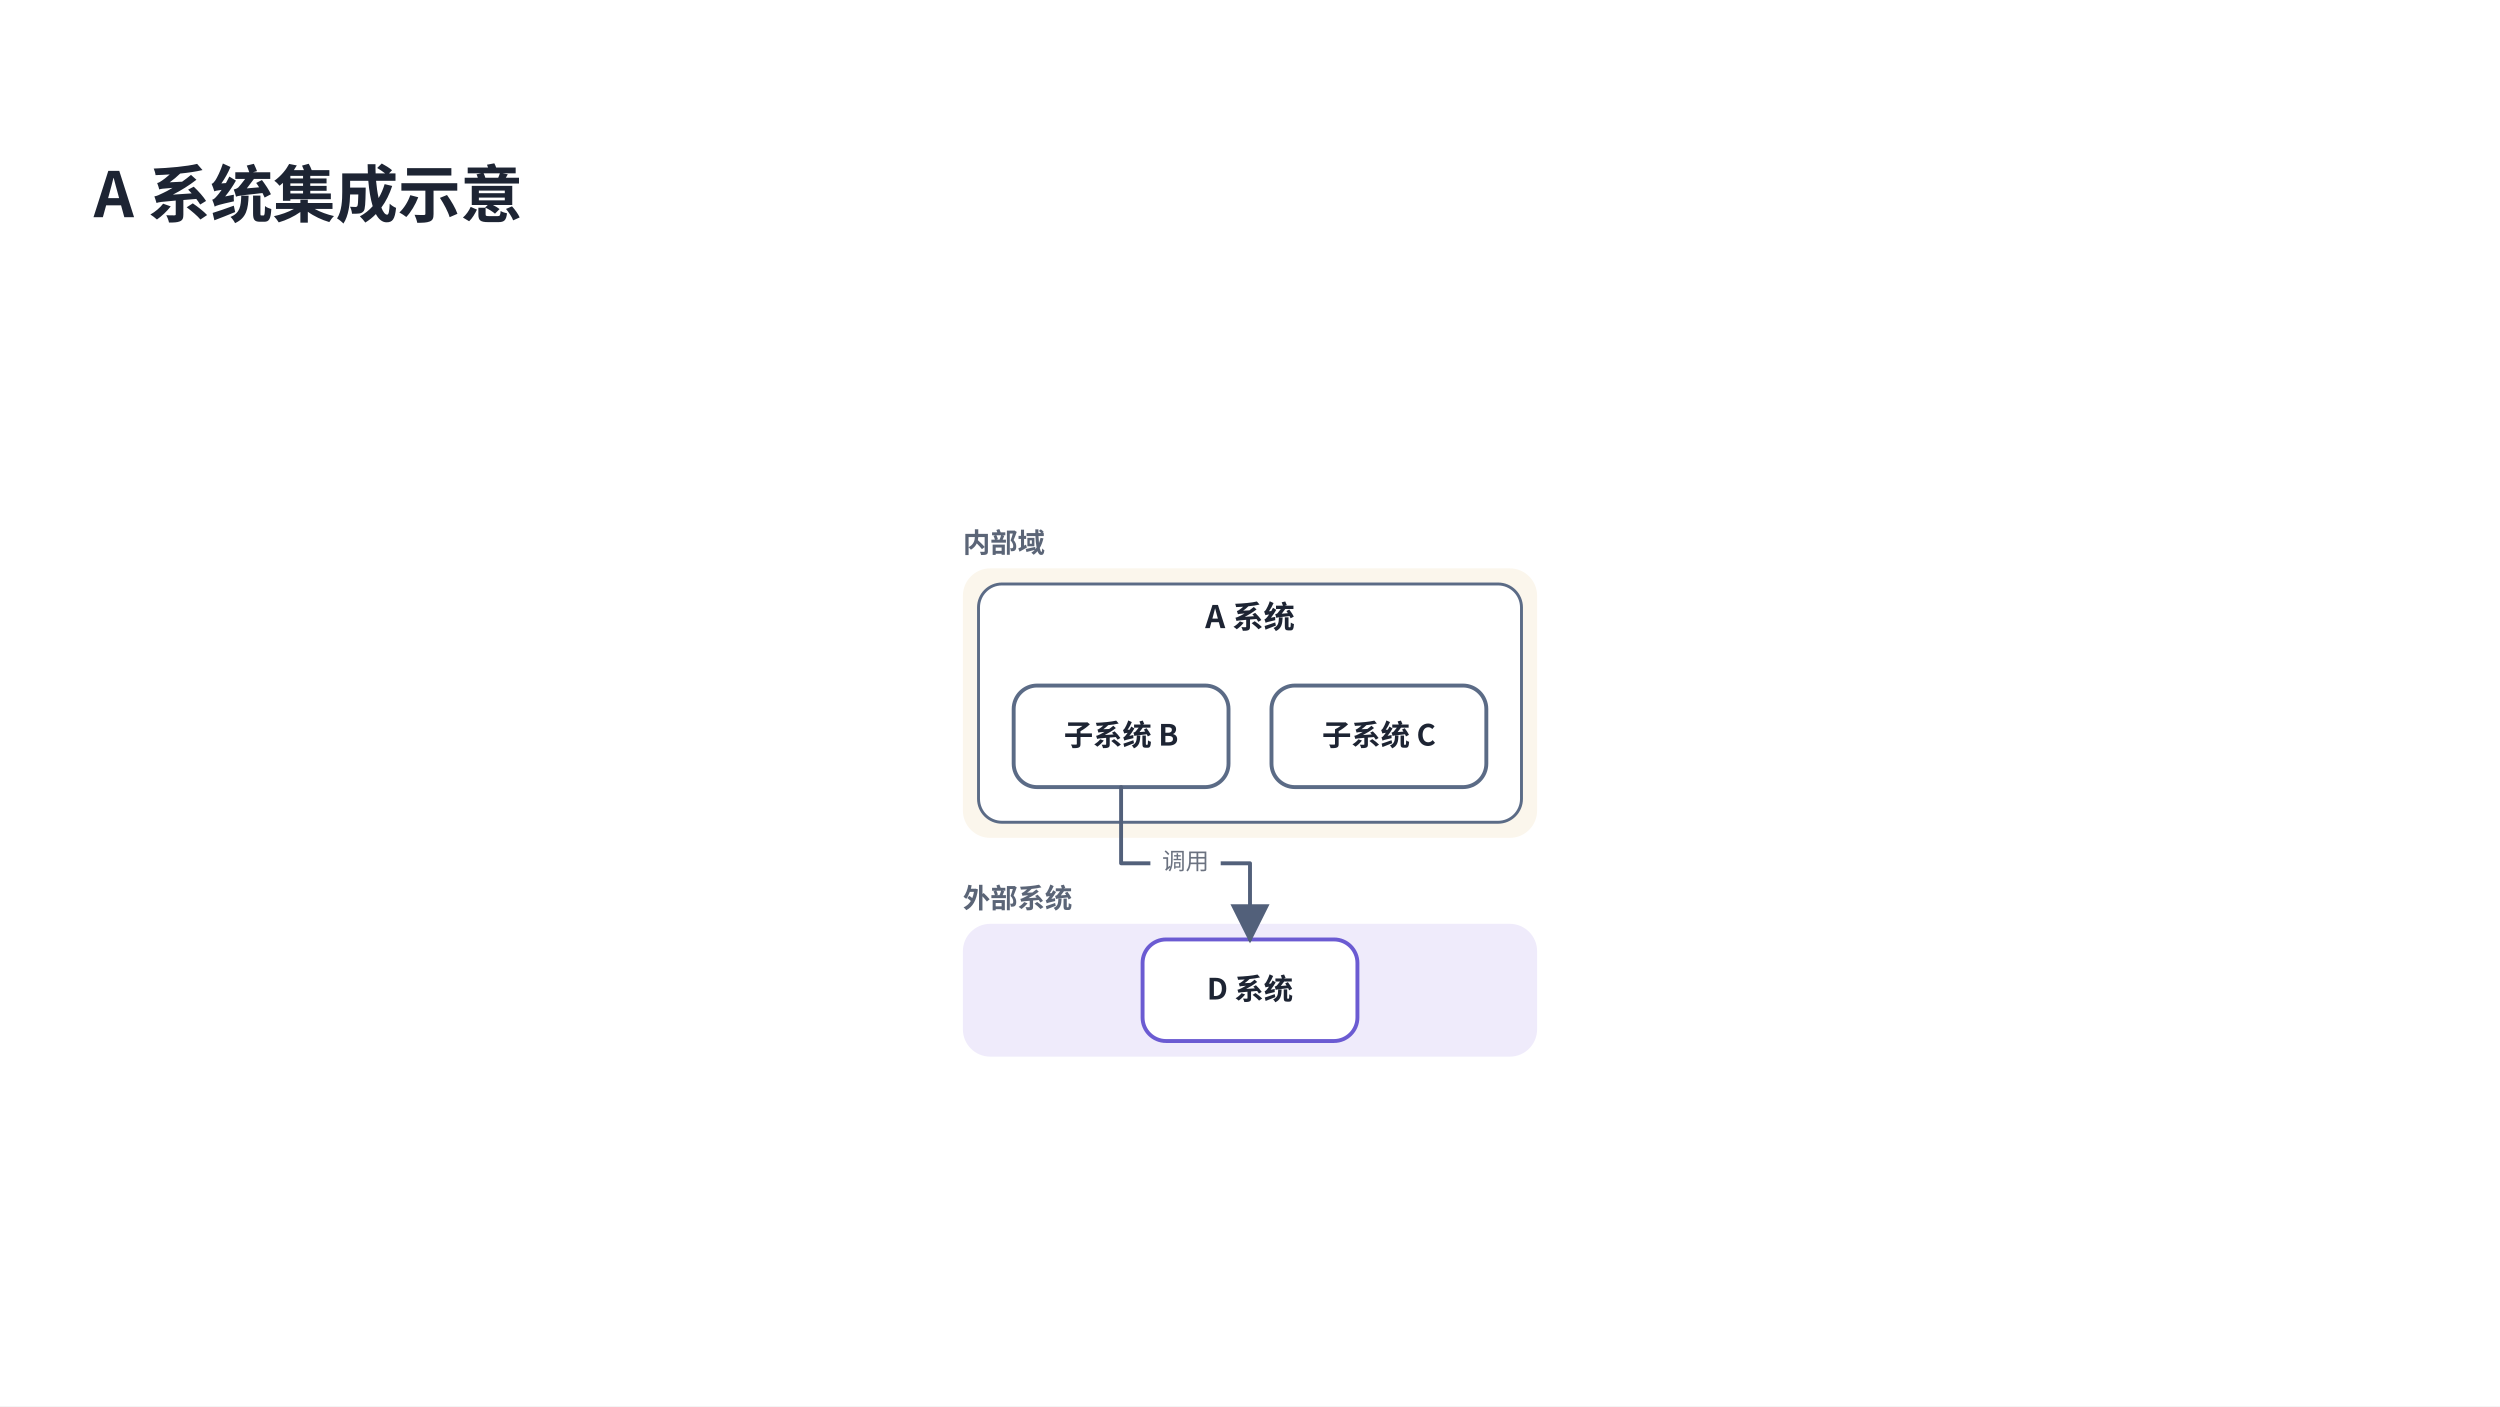
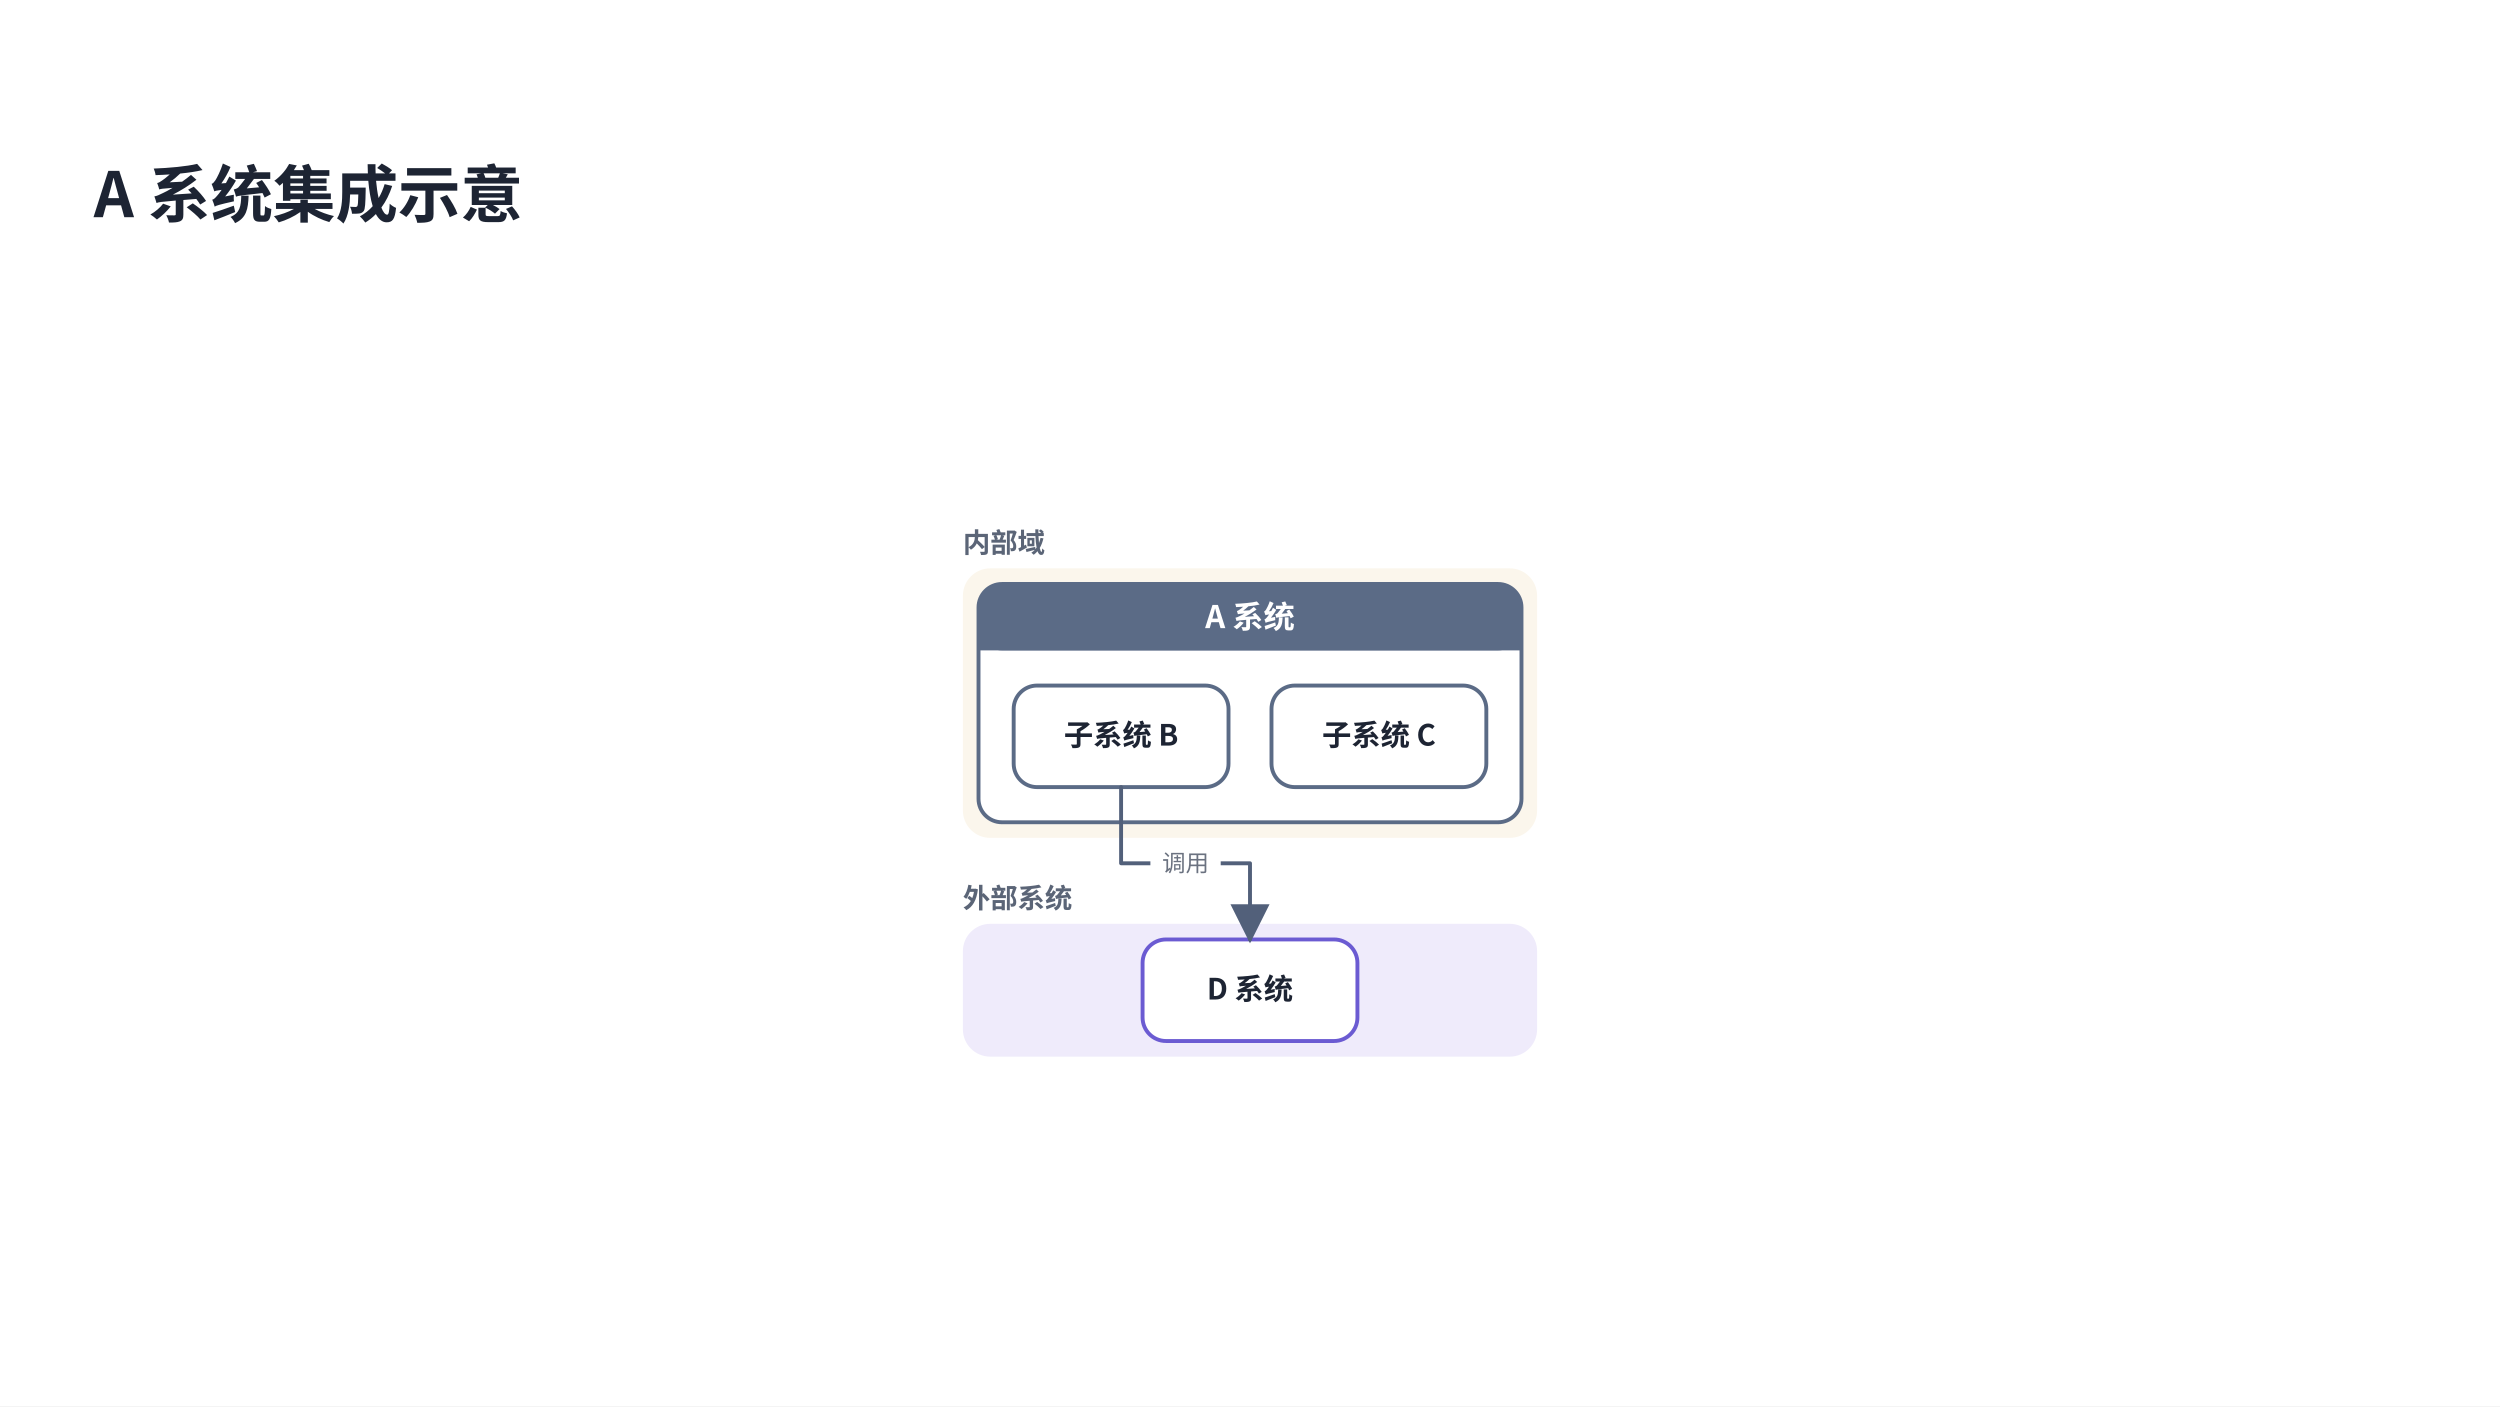
<svg xmlns="http://www.w3.org/2000/svg" id="figure-svg" viewBox="0 0 1280 720" role="img" aria-labelledby="figure-title figure-desc" font-family="'Microsoft YaHei', 'Microsoft YaHei', '微软雅黑', 'PingFang SC', 'Noto Sans CJK SC', Inter, Arial, sans-serif">
  <rect width="1280" height="720" fill="#FFFFFF" />
  <text data-node-id="figure-title-text" x="48" y="100" fill="#1D2433" font-size="32" font-weight="800" text-anchor="start" dominant-baseline="middle" font-family="'Microsoft YaHei', 'Microsoft YaHei', '微软雅黑', 'PingFang SC', 'Noto Sans CJK SC', Inter, Arial, sans-serif">
    <tspan x="48" y="100">A 系统集成示意</tspan>
  </text>
  <rect data-node-id="band-0" x="493" y="291" width="294" height="138" rx="14" fill="#FBF6EC" stroke="none" stroke-width="0" />
  <text data-node-id="band-label-0" x="493" y="278" fill="#5B6577" font-size="14" font-weight="700" text-anchor="start" dominant-baseline="middle" font-family="'Microsoft YaHei', 'Microsoft YaHei', '微软雅黑', 'PingFang SC', 'Noto Sans CJK SC', Inter, Arial, sans-serif">
    <tspan x="493" y="278">内部域</tspan>
  </text>
  <rect data-node-id="band-1" x="493" y="473" width="294" height="68" rx="14" fill="#EFEBFB" stroke="none" stroke-width="0" />
  <text data-node-id="band-label-1" x="493" y="460" fill="#5B6577" font-size="14" font-weight="700" text-anchor="start" dominant-baseline="middle" font-family="'Microsoft YaHei', 'Microsoft YaHei', '微软雅黑', 'PingFang SC', 'Noto Sans CJK SC', Inter, Arial, sans-serif">
    <tspan x="493" y="460">外部系统</tspan>
  </text>
  <g data-node-id="a-group">
-     <rect data-node-id="a-rect" x="501" y="299" width="278" height="122" rx="12" fill="#FFFFFF" stroke="#5B6B86" stroke-width="1.5" />
-     <text data-node-id="a-label" x="640" y="316" fill="#1D2433" font-size="16" font-weight="700" text-anchor="middle" dominant-baseline="middle" font-family="'Microsoft YaHei', 'Microsoft YaHei', '微软雅黑', 'PingFang SC', 'Noto Sans CJK SC', Inter, Arial, sans-serif">
+     <rect data-node-id="a-rect" x="501" y="299" width="278" height="122" rx="12" fill="#FFFFFF" stroke="#5B6B86" stroke-width="2" />
+     <rect data-node-id="a-header" x="501" y="299" width="278" height="34" rx="12" fill="#5B6B86" stroke="none" stroke-width="0" />
+     <rect data-node-id="a-header-base" x="501" y="321" width="278" height="12" rx="0" fill="#5B6B86" stroke="none" stroke-width="0" />
+     <text data-node-id="a-label" x="640" y="316" fill="#FFFFFF" font-size="16" font-weight="700" text-anchor="middle" dominant-baseline="middle" font-family="'Microsoft YaHei', 'Microsoft YaHei', '微软雅黑', 'PingFang SC', 'Noto Sans CJK SC', Inter, Arial, sans-serif">
      <tspan x="640" y="316">A 系统</tspan>
    </text>
    <g data-node-id="b-group">
      <rect data-node-id="b-rect" x="519" y="351" width="110" height="52" rx="12" fill="#FFFFFF" stroke="#5B6B86" stroke-width="2" />
      <text data-node-id="b-title" x="574" y="376.5" fill="#1D2433" font-size="15" font-weight="700" text-anchor="middle" dominant-baseline="middle" font-family="'Microsoft YaHei', 'Microsoft YaHei', '微软雅黑', 'PingFang SC', 'Noto Sans CJK SC', Inter, Arial, sans-serif">
        <tspan x="574" y="376.5">子系统 B</tspan>
      </text>
    </g>
    <g data-node-id="c-group">
      <rect data-node-id="c-rect" x="651" y="351" width="110" height="52" rx="12" fill="#FFFFFF" stroke="#5B6B86" stroke-width="2" />
      <text data-node-id="c-title" x="706" y="376.5" fill="#1D2433" font-size="15" font-weight="700" text-anchor="middle" dominant-baseline="middle" font-family="'Microsoft YaHei', 'Microsoft YaHei', '微软雅黑', 'PingFang SC', 'Noto Sans CJK SC', Inter, Arial, sans-serif">
        <tspan x="706" y="376.5">子系统 C</tspan>
      </text>
    </g>
  </g>
  <g data-node-id="d-group">
    <rect data-node-id="d-rect" x="585" y="481" width="110" height="52" rx="12" fill="#FFFFFF" stroke="#6B5BD2" stroke-width="2" />
    <text data-node-id="d-title" x="640" y="506.5" fill="#1D2433" font-size="15" font-weight="700" text-anchor="middle" dominant-baseline="middle" font-family="'Microsoft YaHei', 'Microsoft YaHei', '微软雅黑', 'PingFang SC', 'Noto Sans CJK SC', Inter, Arial, sans-serif">
      <tspan x="640" y="506.5">D 系统</tspan>
    </text>
  </g>
  <g data-node-id="edge-0-connector">
    <defs>
      <marker id="marker-edge-0-connector" markerWidth="10" markerHeight="10" refX="9" refY="5" orient="auto" markerUnits="strokeWidth" overflow="visible">
        <path d="M 0 0 L 10 5 L 0 10 z" fill="#52607A" />
      </marker>
    </defs>
    <polyline points="574,403 574,442 640,442 640,481" fill="none" stroke="#52607A" stroke-width="2" stroke-linecap="round" stroke-linejoin="round" marker-end="url(#marker-edge-0-connector)" />
  </g>
-   <rect data-node-id="edge-0-label-bg" x="589" y="430" width="36" height="22" rx="4" fill="#FFFFFF" stroke="none" stroke-width="0" />
-   <text data-node-id="edge-0-label" x="607" y="441" fill="#6B7280" font-size="12" font-weight="500" text-anchor="middle" dominant-baseline="middle" font-family="'Microsoft YaHei', 'Microsoft YaHei', '微软雅黑', 'PingFang SC', 'Noto Sans CJK SC', Inter, Arial, sans-serif">
-     <tspan x="607" y="441">调用</tspan>
+   <rect data-node-id="edge-0-label-bg" x="589" y="431" width="36" height="22" rx="4" fill="#FFFFFF" stroke="none" stroke-width="0" />
+   <text data-node-id="edge-0-label" x="607" y="442" fill="#6B7280" font-size="12" font-weight="500" text-anchor="middle" dominant-baseline="middle" font-family="'Microsoft YaHei', 'Microsoft YaHei', '微软雅黑', 'PingFang SC', 'Noto Sans CJK SC', Inter, Arial, sans-serif">
+     <tspan x="607" y="442">调用</tspan>
  </text>
</svg>
